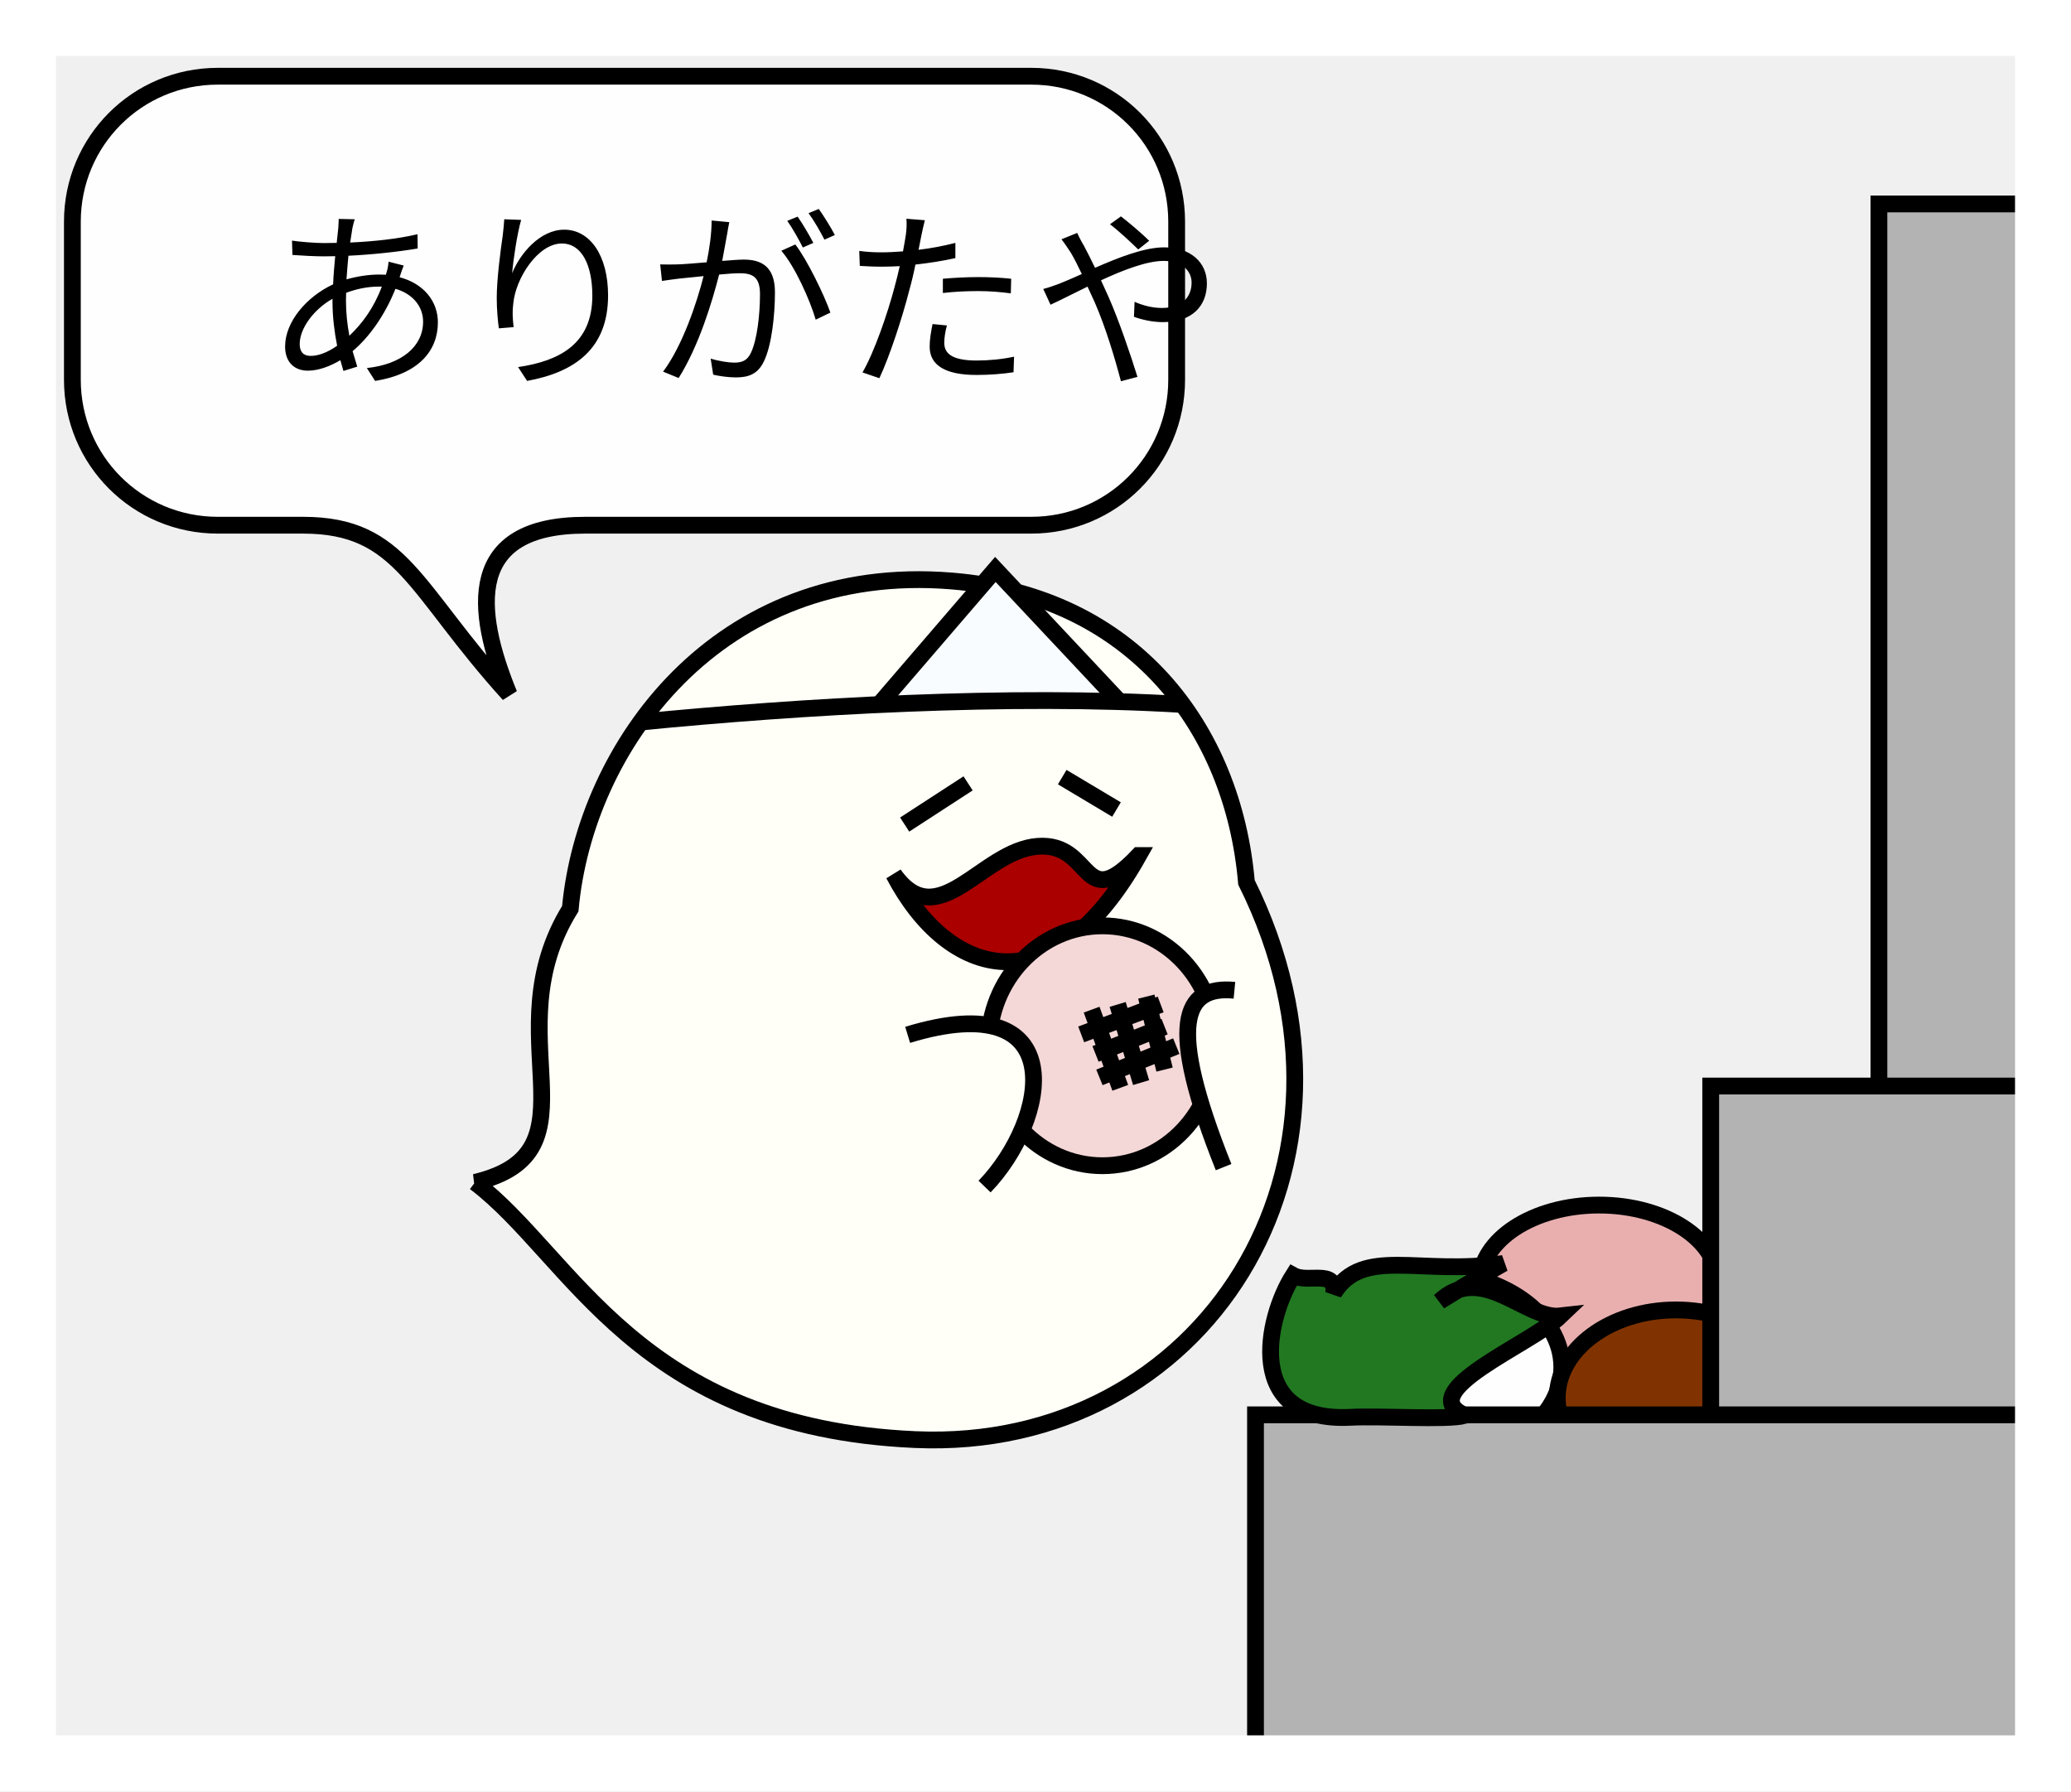
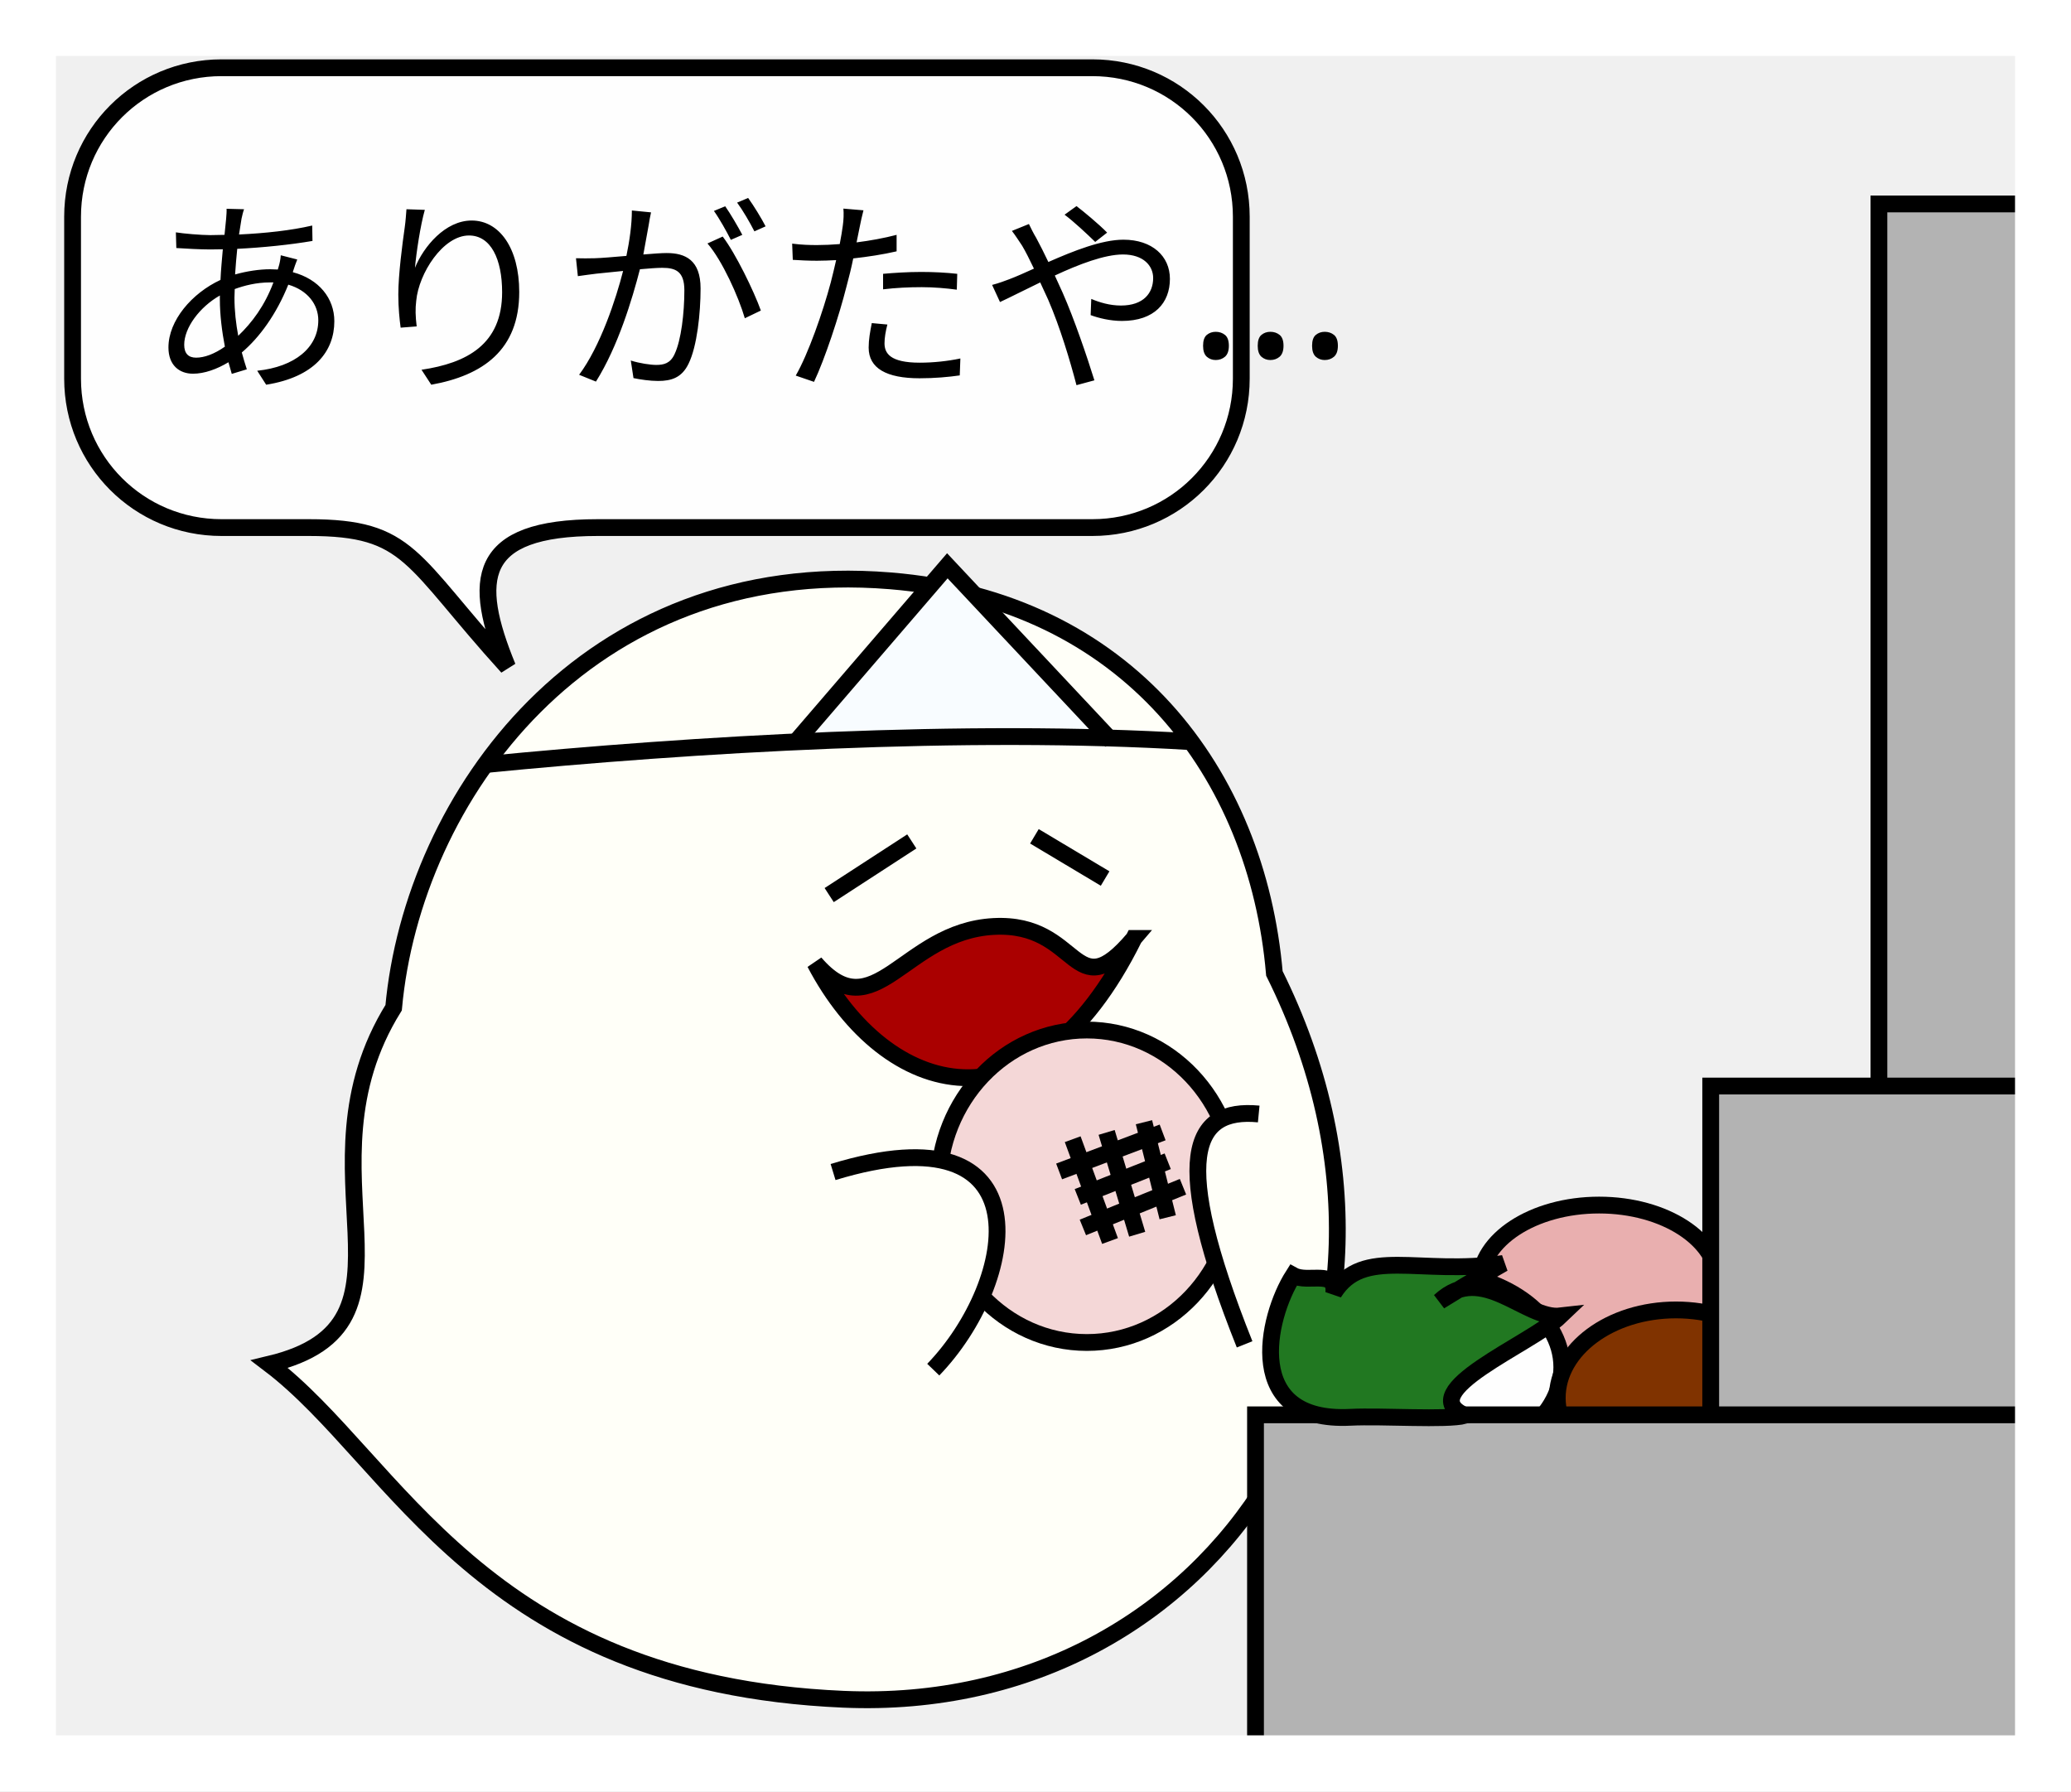
<svg xmlns="http://www.w3.org/2000/svg" width="370" height="320" id="svg3172" version="1.1">
  <defs id="defs3174" />
  <g id="layer1" transform="translate(0,-732.3622)" style="display:none">
    <path style="fill:none;stroke:#0000ff;stroke-width:1px;stroke-linecap:butt;stroke-linejoin:miter;stroke-opacity:1;display:inline" d="M 10,1042.362 360,742.362" id="path3025" />
    <path style="fill:none;stroke:#0000ff;stroke-width:1px;stroke-linecap:butt;stroke-linejoin:miter;stroke-opacity:1;display:inline" d="M 10,742.362 360,1042.362" id="path3027" />
    <path style="fill:none;stroke:#ff0000;stroke-width:1px;stroke-linecap:butt;stroke-linejoin:miter;stroke-opacity:1;display:inline" d="m 10,732.362 0,320" id="path3006" />
    <path style="fill:none;stroke:#ff0000;stroke-width:1px;stroke-linecap:butt;stroke-linejoin:miter;stroke-opacity:1;display:inline" d="m 360,732.362 0,320" id="path3010" />
    <path style="fill:none;stroke:#ff0000;stroke-width:1px;stroke-linecap:butt;stroke-linejoin:miter;stroke-opacity:1;display:inline" d="m 0,742.362 370,3e-5" id="path3016" />
    <path style="fill:none;stroke:#ff0000;stroke-width:1px;stroke-linecap:butt;stroke-linejoin:miter;stroke-opacity:1;display:inline" d="m 0,1042.362 370,0" id="path3018" />
  </g>
  <g id="layer3" style="display:inline">
    <path style="fill:#b3b3b3;fill-opacity:1;stroke:#000000;stroke-width:3;display:inline" d="m 335.683,36.433 73.599,0 0,191.383 -73.599,0 z" id="rect12809-8-3" />
    <path style="fill:#e9afaf;fill-opacity:1;stroke:#000000;stroke-width:3;stroke-linecap:round;stroke-miterlimit:4;stroke-opacity:1;stroke-dashoffset:0;display:inline" d="m 306.958,229.122 c 0,7.648 -9.521,13.848 -21.265,13.848 -11.744,0 -21.265,-6.2 -21.265,-13.848 0,-7.648 9.521,-13.848 21.265,-13.848 11.744,0 21.265,6.2 21.265,13.848 z" id="path12815" />
-     <path style="fill:#fffff8;fill-opacity:1;stroke:#000000;stroke-width:3;stroke-linecap:butt;stroke-linejoin:miter;stroke-opacity:1;display:inline" d="m 84.863,211.219 c 17.401,13.205 28.897,43.785 78.693,45.952 51.401,2.236 84.29,-48.976 59.133,-99.542 -2.359,-27.443 -20.153,-51.187 -52.668,-53.841 -41.893,-3.419 -65.516,29.813 -68.135,58.542 -14.011,22.549 5.892,43.414 -17.024,48.889 z" id="path4888" />
-     <path style="fill:#aa0000;stroke:#000000;stroke-width:3;stroke-linecap:butt;stroke-linejoin:miter;stroke-opacity:1;display:inline" d="m 203.42,152.836 c -10.324,10.911 -7.996,-2.433 -18.059,-1.645 -10.043,0.786 -17.71,16.176 -25.681,5.009 9.727,18.569 28.271,24.139 43.741,-3.364 z" id="path5474" />
-     <path style="fill:#f4d7d7;fill-opacity:1;stroke:#000000;stroke-width:3;stroke-linecap:round;stroke-miterlimit:4;stroke-opacity:1;stroke-dashoffset:0;display:inline" d="m 217.293,186.818 c 0,11.834 -9.101,21.426 -20.328,21.426 -11.227,0 -20.328,-9.593 -20.328,-21.426 0,-11.834 9.101,-21.427 20.328,-21.427 11.227,0 20.328,9.593 20.328,21.427 z" id="path12817" />
-     <path style="fill:#fffff8;fill-opacity:1;stroke:#000000;stroke-width:3;stroke-linecap:butt;stroke-linejoin:miter;stroke-opacity:1;display:inline" d="m 162.158,184.866 c 29.532,-9.011 25.311,15.103 13.743,27.101" id="path5472" />
-     <path style="fill:none;stroke:#000000;stroke-width:3;stroke-linecap:butt;stroke-linejoin:miter;stroke-opacity:1;display:inline" d="m 172.957,139.941 -11.331,7.361" id="path5476" />
-     <path style="fill:none;stroke:#000000;stroke-width:3;stroke-linecap:butt;stroke-linejoin:miter;stroke-opacity:1;display:inline" d="m 199.472,144.615 -9.697,-5.791" id="path5478" />
-     <path style="fill:#fffff8;fill-opacity:1;stroke:#000000;stroke-width:3;stroke-linecap:butt;stroke-linejoin:miter;stroke-opacity:1;display:inline" d="m 220.54,176.905 c -9.165,-0.88 -12.149,6.01 -1.936,31.593" id="path5480" />
-     <path style="fill:#f8fcff;fill-opacity:1;stroke:#000000;stroke-width:3;stroke-linecap:butt;stroke-linejoin:miter;stroke-opacity:1;display:inline" d="m 157.101,125.821 20.73,-24.095 22.551,24.028" id="path3910-9" />
-     <path style="fill:none;stroke:#000000;stroke-width:3;stroke-linecap:butt;stroke-linejoin:miter;stroke-opacity:1;display:inline" d="m 114.242,129.002 c 28.771,-2.83 66.086,-5.038 97.006,-3.157" id="path3908-77" />
+     <path style="fill:#fffff8;fill-opacity:1;stroke:#000000;stroke-width:3;stroke-linecap:butt;stroke-linejoin:miter;stroke-opacity:1;display:inline" d="m 48.151,243.699 c 22.666,17.201 37.64,57.033 102.504,59.856 66.954,2.913 109.794,-63.795 77.025,-129.661 -3.073,-35.746 -26.251,-66.676 -68.604,-70.132 -54.569,-4.454 -85.339,38.833 -88.75,76.255 -18.251,29.372 7.674,56.549 -22.175,63.682 z" id="path4888" />
+     <path style="fill:#aa0000;stroke:#000000;stroke-width:3;stroke-linecap:butt;stroke-linejoin:miter;stroke-opacity:1;display:inline" d="m 202.579,167.65 c -10.995,12.987 -9.484,-2.975 -25.057,-2.143 -16.159,0.863 -21.229,18.925 -31.919,6.525 12.671,24.188 38.993,31.877 56.975,-4.382 z" id="path5474" />
+     <path style="fill:#f4d7d7;fill-opacity:1;stroke:#000000;stroke-width:3;stroke-linecap:round;stroke-miterlimit:4;stroke-opacity:1;stroke-dashoffset:0;display:inline" d="m 220.651,211.914 c 0,15.414 -11.855,27.91 -26.478,27.91 -14.624,0 -26.478,-12.496 -26.478,-27.91 0,-15.414 11.855,-27.91 26.478,-27.91 14.624,0 26.478,12.496 26.478,27.91 z" id="path12817" />
+     <path style="fill:#fffff8;fill-opacity:1;stroke:#000000;stroke-width:3;stroke-linecap:butt;stroke-linejoin:miter;stroke-opacity:1;display:inline" d="m 148.833,209.372 c 38.468,-11.737 32.97,19.673 17.902,35.301" id="path5472" />
+     <path style="fill:none;stroke:#000000;stroke-width:3;stroke-linecap:butt;stroke-linejoin:miter;stroke-opacity:1;display:inline" d="m 162.899,150.311 -14.759,9.588" id="path5476" />
+     <path style="fill:none;stroke:#000000;stroke-width:3;stroke-linecap:butt;stroke-linejoin:miter;stroke-opacity:1;display:inline" d="m 197.437,156.941 -12.631,-7.543" id="path5478" />
+     <path style="fill:#fffff8;fill-opacity:1;stroke:#000000;stroke-width:3;stroke-linecap:butt;stroke-linejoin:miter;stroke-opacity:1;display:inline" d="m 224.879,199.003 c -11.938,-1.146 -15.825,7.828 -2.522,41.153" id="path5480" />
+     <path style="fill:#f8fcff;fill-opacity:1;stroke:#000000;stroke-width:3;stroke-linecap:butt;stroke-linejoin:miter;stroke-opacity:1;display:inline" d="m 142.246,132.461 27.002,-31.386 29.374,31.299" id="path3910-9" />
+     <path style="fill:none;stroke:#000000;stroke-width:3;stroke-linecap:butt;stroke-linejoin:miter;stroke-opacity:1;display:inline" d="m 86.419,136.605 c 37.477,-3.686 86.082,-6.562 126.357,-4.112" id="path3908-77" />
    <path style="fill:#fefefe;fill-opacity:1;stroke:#000000;stroke-width:3;stroke-linecap:round;stroke-miterlimit:4;stroke-opacity:1;stroke-dashoffset:0;display:inline" d="m 279.029,244.23 c 0,9.367 -10.668,16.96 -23.828,16.96 -13.16,0 -23.828,-7.593 -23.828,-16.96 0,-9.367 10.668,-16.96 23.828,-16.96 13.16,0 23.828,7.593 23.828,16.96 z" id="path12811" />
    <path style="fill:#803300;fill-opacity:1;stroke:#000000;stroke-width:3;stroke-linecap:round;stroke-miterlimit:4;stroke-opacity:1;stroke-dashoffset:0;display:inline" d="m 320.64,249.724 c 0,8.681 -9.497,15.718 -21.212,15.718 -11.715,0 -21.212,-7.037 -21.212,-15.718 0,-8.681 9.497,-15.718 21.212,-15.718 11.715,0 21.212,7.037 21.212,15.718 z" id="path12813" />
    <path style="fill:#b3b3b3;fill-opacity:1;stroke:#000000;stroke-width:3;display:inline" d="m 305.632,194.011 97.554,0 0,104.386 -97.554,0 z" id="rect12809-8" />
    <path style="fill:#b3b3b3;fill-opacity:1;stroke:#000000;stroke-width:3;display:inline" d="m 224.306,252.746 175.387,0 0,62.631 -175.387,0 z" id="rect12809" />
-     <path style="fill:none;stroke:#000000;stroke-width:3;stroke-linecap:butt;stroke-linejoin:miter;stroke-opacity:1" d="m 195.025,180.364 5.12,13.964" id="path13381" />
-     <path style="fill:none;stroke:#000000;stroke-width:3;stroke-linecap:butt;stroke-linejoin:miter;stroke-opacity:1" d="m 199.68,179.433 4.189,13.964" id="path13383" />
-     <path style="fill:none;stroke:#000000;stroke-width:3;stroke-linecap:butt;stroke-linejoin:miter;stroke-opacity:1" d="m 204.8,178.036 3.258,13.033" id="path13385" />
-     <path style="fill:none;stroke:#000000;stroke-width:3;stroke-linecap:butt;stroke-linejoin:miter;stroke-opacity:1" d="M 193.164,184.785 207.36,179.433" id="path13387" />
-     <path style="fill:none;stroke:#000000;stroke-width:3;stroke-linecap:butt;stroke-linejoin:miter;stroke-opacity:1" d="m 195.724,188.276 12.335,-4.887" id="path13389" />
-     <path style="fill:none;stroke:#000000;stroke-width:3;stroke-linecap:butt;stroke-linejoin:miter;stroke-opacity:1" d="M 196.422,192.465 210.153,186.88" id="path13391" />
+     <path style="fill:none;stroke:#000000;stroke-width:3;stroke-linecap:butt;stroke-linejoin:miter;stroke-opacity:1" d="m 191.645,203.507 6.669,18.189" id="path13381" />
+     <path style="fill:none;stroke:#000000;stroke-width:3;stroke-linecap:butt;stroke-linejoin:miter;stroke-opacity:1" d="m 197.708,202.295 5.457,18.189" id="path13383" />
+     <path style="fill:none;stroke:#000000;stroke-width:3;stroke-linecap:butt;stroke-linejoin:miter;stroke-opacity:1" d="m 204.377,200.476 4.244,16.976" id="path13385" />
+     <path style="fill:none;stroke:#000000;stroke-width:3;stroke-linecap:butt;stroke-linejoin:miter;stroke-opacity:1" d="m 189.22,209.267 18.492,-6.972" id="path13387" />
+     <path style="fill:none;stroke:#000000;stroke-width:3;stroke-linecap:butt;stroke-linejoin:miter;stroke-opacity:1" d="M 192.555,213.814 208.621,207.448" id="path13389" />
+     <path style="fill:none;stroke:#000000;stroke-width:3;stroke-linecap:butt;stroke-linejoin:miter;stroke-opacity:1" d="m 193.464,219.271 17.886,-7.275" id="path13391" />
    <path style="fill:#217821;stroke:#000000;stroke-width:3;stroke-linecap:butt;stroke-linejoin:miter;stroke-opacity:1" d="m 238.287,230.971 c 5.259,-8.366 15.211,-3.063 30.28,-5.266 -2.049,1.207 -4.662,2.578 -11.355,6.747 7.581,-6.997 15.377,3.349 21.558,2.633 -5.227,5.015 -26.602,13.565 -17.031,17.776 -3.412,0.859 -14.696,0.034 -20.49,0.326 -19.181,0.966 -15.023,-17.773 -10.203,-25.343 2.673,1.476 7.685,-1.215 7.241,3.127 z" id="path13393" />
  </g>
  <g id="layer4">
-     <g id="g5116" transform="translate(-81.55364,-96.86856)">
+     <g id="g5116" transform="matrix(1.024181,0,0,1.024181,-83.80217,-99.4665)">
      <g id="g7742">
-         <path style="fill:#fefefe;fill-opacity:1;stroke:#000000;stroke-width:3" d="m 120.463,110.487 145.331,0 c 14.392,0 25.978,11.586 25.978,25.978 l 0,28.249 c 0,14.392 -11.586,25.978 -25.978,25.978 l -79.684,0 c -21.294,0 -19.838,15.013 -13.606,30.208 -17.072,-18.806 -19.058,-30.208 -36.804,-30.208 l -15.237,0 c -14.392,0 -25.978,-11.586 -25.978,-25.978 l 0,-28.249 c 0,-14.392 11.586,-25.978 25.978,-25.978 z" id="rect13841" />
-         <text xml:space="preserve" style="font-size:34.281px;font-style:normal;font-variant:normal;font-weight:normal;font-stretch:normal;line-height:125%;letter-spacing:0px;word-spacing:0px;writing-mode:lr-tb;fill:#000000;fill-opacity:1;stroke:none;font-family:MS UI Gothic;-inkscape-font-specification:MS UI Gothic" x="128.752" y="163.196" id="text6768-1">
-           <tspan x="128.752" y="163.196" style="font-size:34.281px;font-style:normal;font-variant:normal;font-weight:normal;font-stretch:normal;fill:#000000;fill-opacity:1;font-family:MS UI Gothic;-inkscape-font-specification:MS UI Gothic" id="tspan3151-4">ありがたや</tspan>
+         <path style="fill:#fefefe;fill-opacity:1;stroke:#000000;stroke-width:2.929" d="m 120.463,108.935 151.913,0 c 14.392,0 25.978,11.586 25.978,25.978 l 0,28.249 c 0,14.392 -11.586,25.978 -25.978,25.978 l -86.266,0 c -21.294,0 -21.98,9.122 -15.748,24.317 C 153.29,194.651 153.446,189.14 135.7,189.14 l -15.237,0 c -14.392,0 -25.978,-11.586 -25.978,-25.978 l 0,-28.249 c 0,-14.392 11.586,-25.978 25.978,-25.978 z" id="rect13841" />
+         <text xml:space="preserve" style="font-size:36.365px;font-style:normal;font-variant:normal;font-weight:normal;font-stretch:normal;line-height:125%;letter-spacing:0px;word-spacing:0px;writing-mode:lr-tb;fill:#000000;fill-opacity:1;stroke:none;font-family:MS UI Gothic;-inkscape-font-specification:MS UI Gothic" x="107.238" y="162.41" id="text6768-1">
+           <tspan x="107.238" y="162.41" style="font-size:36.365px;font-style:normal;font-variant:normal;font-weight:normal;font-stretch:normal;fill:#000000;fill-opacity:1;font-family:MS UI Gothic;-inkscape-font-specification:MS UI Gothic" id="tspan3151-4">ありがたや…</tspan>
        </text>
      </g>
    </g>
  </g>
  <g id="layer2">
    <path style="fill:#ffffff;stroke:none;display:inline" d="m 0,0 0,320 370,0 0,-320 -10,10 0,300 -350,0 0,-300 350,0 10,-10 z" id="path21072" />
  </g>
</svg>
